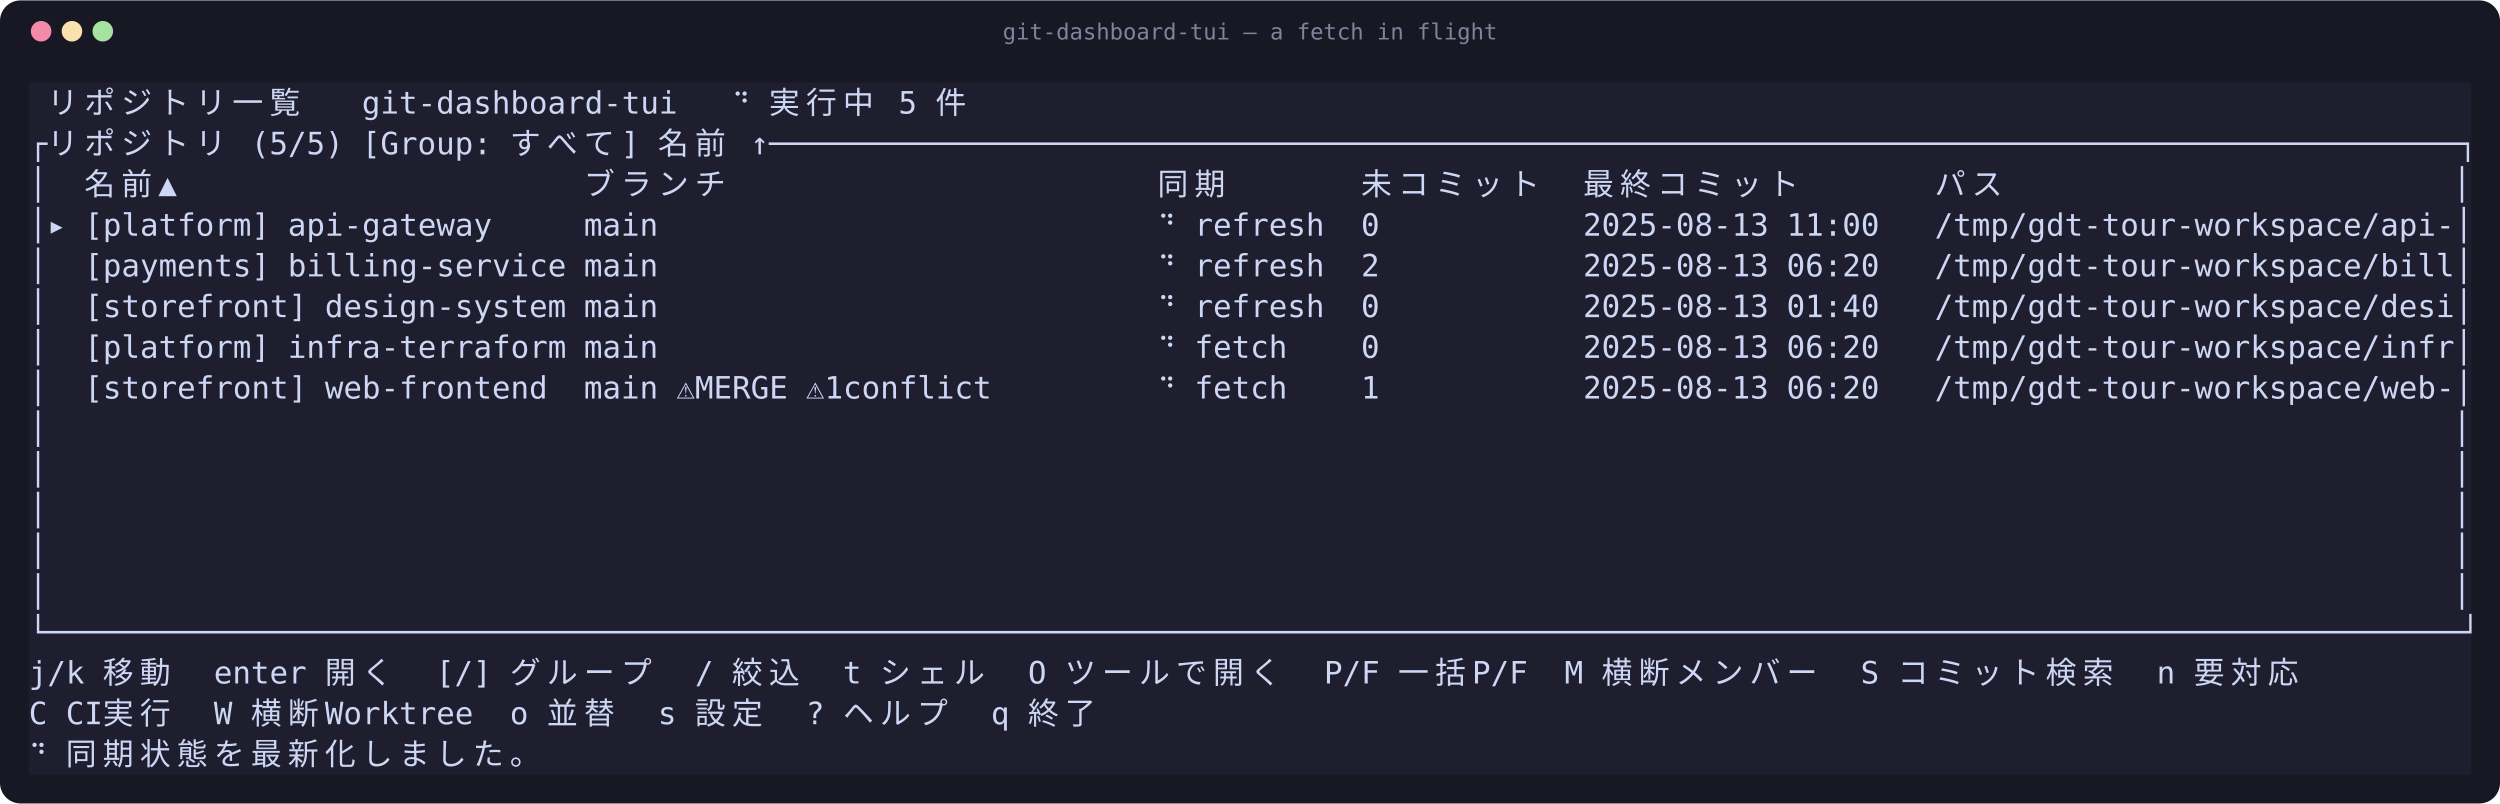
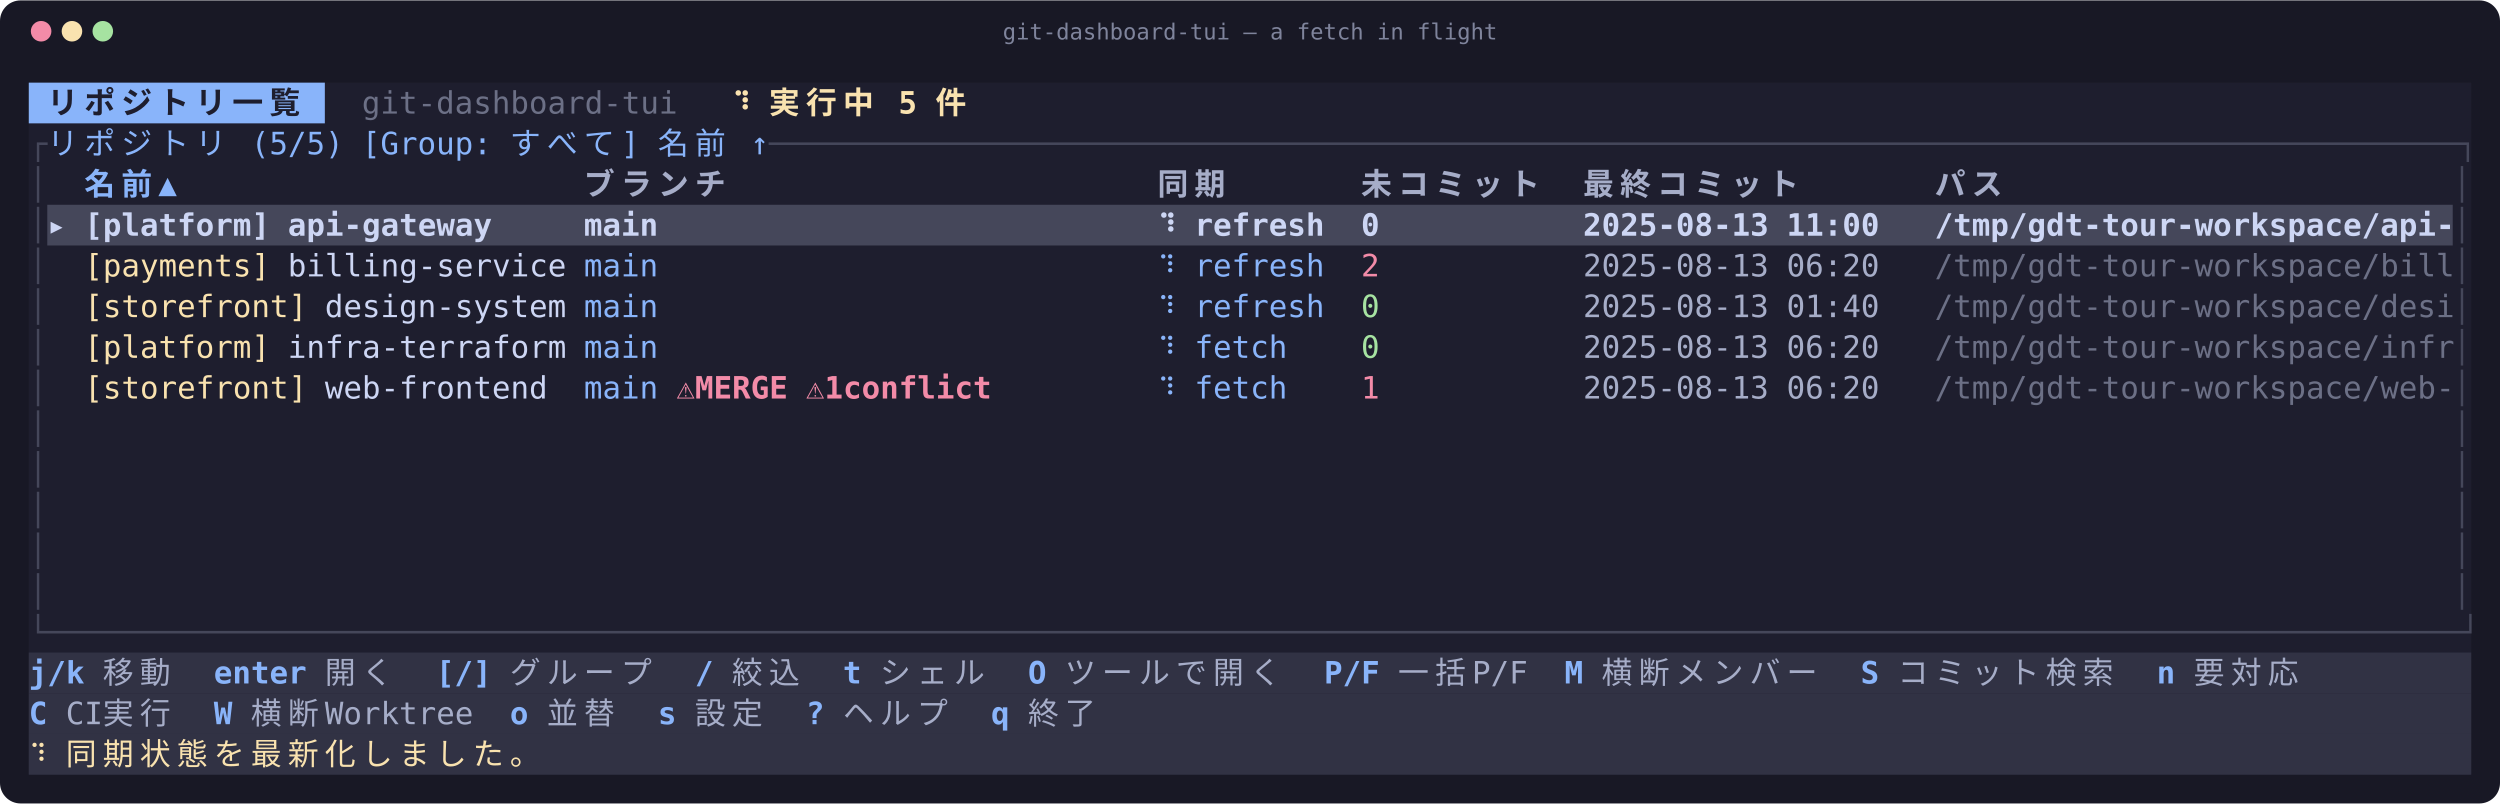
<svg xmlns="http://www.w3.org/2000/svg" width="1216" height="391" viewBox="0 0 1216.00 390.60" font-family="ui-monospace,SFMono-Regular,Menlo,Consolas,'DejaVu Sans Mono','Noto Sans Mono CJK JP','Hiragino Kaku Gothic ProN','Yu Gothic',monospace" font-size="15.0">
  <rect width="1216.00" height="390.60" rx="10" fill="#181825" />
  <circle cx="20.0" cy="15.0" r="5" fill="#f38ba8" />
  <circle cx="35.0" cy="15.0" r="5" fill="#f9e2af" />
  <circle cx="50.0" cy="15.0" r="5" fill="#a6e3a1" />
  <text x="608.0" y="19.0" fill="#7f849c" font-size="10.8" text-anchor="middle">git-dashboard-tui — a fetch in flight</text>
  <rect x="14.00" y="40.00" width="1188.00" height="336.60" fill="#1e1e2e" />
-   <text x="23.00" y="55.05" fill="#cdd6f4" textLength="18.00" lengthAdjust="spacingAndGlyphs">リ</text>
-   <text x="41.00" y="55.05" fill="#cdd6f4" textLength="18.00" lengthAdjust="spacingAndGlyphs">ポ</text>
-   <text x="59.00" y="55.05" fill="#cdd6f4" textLength="18.00" lengthAdjust="spacingAndGlyphs">ジ</text>
-   <text x="77.00" y="55.05" fill="#cdd6f4" textLength="18.00" lengthAdjust="spacingAndGlyphs">ト</text>
-   <text x="95.00" y="55.05" fill="#cdd6f4" textLength="18.00" lengthAdjust="spacingAndGlyphs">リ</text>
-   <text x="113.00" y="55.05" fill="#cdd6f4" textLength="18.00" lengthAdjust="spacingAndGlyphs">一</text>
-   <text x="131.00" y="55.05" fill="#cdd6f4" textLength="18.00" lengthAdjust="spacingAndGlyphs">覧</text>
-   <text x="176.00" y="55.05" fill="#cdd6f4" textLength="153.00" lengthAdjust="spacingAndGlyphs" xml:space="preserve">git-dashboard-tui</text>
-   <text x="356.00" y="55.05" fill="#cdd6f4" textLength="9.00" lengthAdjust="spacingAndGlyphs" xml:space="preserve">⠙</text>
-   <text x="374.00" y="55.05" fill="#cdd6f4" textLength="18.00" lengthAdjust="spacingAndGlyphs">実</text>
-   <text x="392.00" y="55.05" fill="#cdd6f4" textLength="18.00" lengthAdjust="spacingAndGlyphs">行</text>
-   <text x="410.00" y="55.05" fill="#cdd6f4" textLength="18.00" lengthAdjust="spacingAndGlyphs">中</text>
-   <text x="437.00" y="55.05" fill="#cdd6f4" textLength="9.00" lengthAdjust="spacingAndGlyphs" xml:space="preserve">5</text>
-   <text x="455.00" y="55.05" fill="#cdd6f4" textLength="18.00" lengthAdjust="spacingAndGlyphs">件</text>
-   <text x="14.00" y="74.85" fill="#cdd6f4" textLength="9.00" lengthAdjust="spacingAndGlyphs">┌</text>
-   <text x="23.00" y="74.85" fill="#cdd6f4" textLength="18.00" lengthAdjust="spacingAndGlyphs">リ</text>
-   <text x="41.00" y="74.85" fill="#cdd6f4" textLength="18.00" lengthAdjust="spacingAndGlyphs">ポ</text>
-   <text x="59.00" y="74.85" fill="#cdd6f4" textLength="18.00" lengthAdjust="spacingAndGlyphs">ジ</text>
-   <text x="77.00" y="74.85" fill="#cdd6f4" textLength="18.00" lengthAdjust="spacingAndGlyphs">ト</text>
-   <text x="95.00" y="74.85" fill="#cdd6f4" textLength="18.00" lengthAdjust="spacingAndGlyphs">リ</text>
-   <text x="122.00" y="74.85" fill="#cdd6f4" textLength="45.00" lengthAdjust="spacingAndGlyphs" xml:space="preserve">(5/5)</text>
-   <text x="176.00" y="74.85" fill="#cdd6f4" textLength="63.00" lengthAdjust="spacingAndGlyphs" xml:space="preserve">[Group:</text>
-   <text x="248.00" y="74.85" fill="#cdd6f4" textLength="18.00" lengthAdjust="spacingAndGlyphs">す</text>
-   <text x="266.00" y="74.85" fill="#cdd6f4" textLength="18.00" lengthAdjust="spacingAndGlyphs">べ</text>
-   <text x="284.00" y="74.85" fill="#cdd6f4" textLength="18.00" lengthAdjust="spacingAndGlyphs">て</text>
-   <text x="302.00" y="74.85" fill="#cdd6f4" textLength="9.00" lengthAdjust="spacingAndGlyphs" xml:space="preserve">]</text>
-   <text x="320.00" y="74.85" fill="#cdd6f4" textLength="18.00" lengthAdjust="spacingAndGlyphs">名</text>
-   <text x="338.00" y="74.85" fill="#cdd6f4" textLength="18.00" lengthAdjust="spacingAndGlyphs">前</text>
-   <text x="365.00" y="74.85" fill="#cdd6f4" textLength="837.00" lengthAdjust="spacingAndGlyphs" xml:space="preserve">↑───────────────────────────────────────────────────────────────────────────────────────────┐</text>
-   <text x="14.00" y="94.65" fill="#cdd6f4" textLength="9.00" lengthAdjust="spacingAndGlyphs" xml:space="preserve">│</text>
-   <text x="41.00" y="94.65" fill="#cdd6f4" textLength="18.00" lengthAdjust="spacingAndGlyphs">名</text>
-   <text x="59.00" y="94.65" fill="#cdd6f4" textLength="18.00" lengthAdjust="spacingAndGlyphs">前</text>
-   <text x="77.00" y="94.65" fill="#cdd6f4" textLength="9.00" lengthAdjust="spacingAndGlyphs" xml:space="preserve">▲</text>
-   <text x="284.00" y="94.65" fill="#cdd6f4" textLength="18.00" lengthAdjust="spacingAndGlyphs">ブ</text>
-   <text x="302.00" y="94.65" fill="#cdd6f4" textLength="18.00" lengthAdjust="spacingAndGlyphs">ラ</text>
-   <text x="320.00" y="94.65" fill="#cdd6f4" textLength="18.00" lengthAdjust="spacingAndGlyphs">ン</text>
-   <text x="338.00" y="94.65" fill="#cdd6f4" textLength="18.00" lengthAdjust="spacingAndGlyphs">チ</text>
-   <text x="563.00" y="94.65" fill="#cdd6f4" textLength="18.00" lengthAdjust="spacingAndGlyphs">同</text>
-   <text x="581.00" y="94.65" fill="#cdd6f4" textLength="18.00" lengthAdjust="spacingAndGlyphs">期</text>
-   <text x="662.00" y="94.65" fill="#cdd6f4" textLength="18.00" lengthAdjust="spacingAndGlyphs">未</text>
-   <text x="680.00" y="94.65" fill="#cdd6f4" textLength="18.00" lengthAdjust="spacingAndGlyphs">コ</text>
-   <text x="698.00" y="94.65" fill="#cdd6f4" textLength="18.00" lengthAdjust="spacingAndGlyphs">ミ</text>
-   <text x="716.00" y="94.65" fill="#cdd6f4" textLength="18.00" lengthAdjust="spacingAndGlyphs">ッ</text>
-   <text x="734.00" y="94.65" fill="#cdd6f4" textLength="18.00" lengthAdjust="spacingAndGlyphs">ト</text>
-   <text x="770.00" y="94.65" fill="#cdd6f4" textLength="18.00" lengthAdjust="spacingAndGlyphs">最</text>
-   <text x="788.00" y="94.65" fill="#cdd6f4" textLength="18.00" lengthAdjust="spacingAndGlyphs">終</text>
-   <text x="806.00" y="94.65" fill="#cdd6f4" textLength="18.00" lengthAdjust="spacingAndGlyphs">コ</text>
-   <text x="824.00" y="94.65" fill="#cdd6f4" textLength="18.00" lengthAdjust="spacingAndGlyphs">ミ</text>
-   <text x="842.00" y="94.65" fill="#cdd6f4" textLength="18.00" lengthAdjust="spacingAndGlyphs">ッ</text>
-   <text x="860.00" y="94.65" fill="#cdd6f4" textLength="18.00" lengthAdjust="spacingAndGlyphs">ト</text>
-   <text x="941.00" y="94.65" fill="#cdd6f4" textLength="18.00" lengthAdjust="spacingAndGlyphs">パ</text>
-   <text x="959.00" y="94.65" fill="#cdd6f4" textLength="18.00" lengthAdjust="spacingAndGlyphs">ス</text>
-   <text x="1193.00" y="94.65" fill="#cdd6f4" textLength="9.00" lengthAdjust="spacingAndGlyphs" xml:space="preserve">│</text>
-   <text x="14.00" y="114.45" fill="#cdd6f4" textLength="18.00" lengthAdjust="spacingAndGlyphs" xml:space="preserve">│▸</text>
-   <text x="41.00" y="114.45" fill="#cdd6f4" textLength="90.00" lengthAdjust="spacingAndGlyphs" xml:space="preserve">[platform]</text>
-   <text x="140.00" y="114.45" fill="#cdd6f4" textLength="99.00" lengthAdjust="spacingAndGlyphs" xml:space="preserve">api-gateway</text>
-   <text x="284.00" y="114.45" fill="#cdd6f4" textLength="36.00" lengthAdjust="spacingAndGlyphs" xml:space="preserve">main</text>
-   <text x="563.00" y="114.45" fill="#cdd6f4" textLength="9.00" lengthAdjust="spacingAndGlyphs" xml:space="preserve">⠙</text>
-   <text x="581.00" y="114.45" fill="#cdd6f4" textLength="63.00" lengthAdjust="spacingAndGlyphs" xml:space="preserve">refresh</text>
-   <text x="662.00" y="114.45" fill="#cdd6f4" textLength="9.00" lengthAdjust="spacingAndGlyphs" xml:space="preserve">0</text>
-   <text x="770.00" y="114.45" fill="#cdd6f4" textLength="90.00" lengthAdjust="spacingAndGlyphs" xml:space="preserve">2025-08-13</text>
-   <text x="869.00" y="114.45" fill="#cdd6f4" textLength="45.00" lengthAdjust="spacingAndGlyphs" xml:space="preserve">11:00</text>
-   <text x="941.00" y="114.45" fill="#cdd6f4" textLength="261.00" lengthAdjust="spacingAndGlyphs" xml:space="preserve">/tmp/gdt-tour-workspace/api-│</text>
-   <text x="14.00" y="134.25" fill="#cdd6f4" textLength="9.00" lengthAdjust="spacingAndGlyphs" xml:space="preserve">│</text>
-   <text x="41.00" y="134.25" fill="#cdd6f4" textLength="90.00" lengthAdjust="spacingAndGlyphs" xml:space="preserve">[payments]</text>
+   <rect x="14.00" y="40.00" width="144.00" height="19.80" fill="#89b4fa" />
+   <text x="23.00" y="55.05" fill="#1e1e2e" font-weight="bold" textLength="18.00" lengthAdjust="spacingAndGlyphs">リ</text>
+   <text x="41.00" y="55.05" fill="#1e1e2e" font-weight="bold" textLength="18.00" lengthAdjust="spacingAndGlyphs">ポ</text>
+   <text x="59.00" y="55.05" fill="#1e1e2e" font-weight="bold" textLength="18.00" lengthAdjust="spacingAndGlyphs">ジ</text>
+   <text x="77.00" y="55.05" fill="#1e1e2e" font-weight="bold" textLength="18.00" lengthAdjust="spacingAndGlyphs">ト</text>
+   <text x="95.00" y="55.05" fill="#1e1e2e" font-weight="bold" textLength="18.00" lengthAdjust="spacingAndGlyphs">リ</text>
+   <text x="113.00" y="55.05" fill="#1e1e2e" font-weight="bold" textLength="18.00" lengthAdjust="spacingAndGlyphs">一</text>
+   <text x="131.00" y="55.05" fill="#1e1e2e" font-weight="bold" textLength="18.00" lengthAdjust="spacingAndGlyphs">覧</text>
+   <text x="176.00" y="55.05" fill="#6c7086" textLength="153.00" lengthAdjust="spacingAndGlyphs" xml:space="preserve">git-dashboard-tui</text>
+   <text x="356.00" y="55.05" fill="#f9e2af" font-weight="bold" textLength="9.00" lengthAdjust="spacingAndGlyphs" xml:space="preserve">⠹</text>
+   <text x="374.00" y="55.05" fill="#f9e2af" font-weight="bold" textLength="18.00" lengthAdjust="spacingAndGlyphs">実</text>
+   <text x="392.00" y="55.05" fill="#f9e2af" font-weight="bold" textLength="18.00" lengthAdjust="spacingAndGlyphs">行</text>
+   <text x="410.00" y="55.05" fill="#f9e2af" font-weight="bold" textLength="18.00" lengthAdjust="spacingAndGlyphs">中</text>
+   <text x="437.00" y="55.05" fill="#f9e2af" font-weight="bold" textLength="9.00" lengthAdjust="spacingAndGlyphs" xml:space="preserve">5</text>
+   <text x="455.00" y="55.05" fill="#f9e2af" font-weight="bold" textLength="18.00" lengthAdjust="spacingAndGlyphs">件</text>
+   <text x="14.00" y="74.85" fill="#45475a" textLength="9.00" lengthAdjust="spacingAndGlyphs" xml:space="preserve">┌</text>
+   <text x="23.00" y="74.85" fill="#89b4fa" textLength="18.00" lengthAdjust="spacingAndGlyphs">リ</text>
+   <text x="41.00" y="74.85" fill="#89b4fa" textLength="18.00" lengthAdjust="spacingAndGlyphs">ポ</text>
+   <text x="59.00" y="74.85" fill="#89b4fa" textLength="18.00" lengthAdjust="spacingAndGlyphs">ジ</text>
+   <text x="77.00" y="74.85" fill="#89b4fa" textLength="18.00" lengthAdjust="spacingAndGlyphs">ト</text>
+   <text x="95.00" y="74.85" fill="#89b4fa" textLength="18.00" lengthAdjust="spacingAndGlyphs">リ</text>
+   <text x="122.00" y="74.85" fill="#89b4fa" textLength="45.00" lengthAdjust="spacingAndGlyphs" xml:space="preserve">(5/5)</text>
+   <text x="176.00" y="74.85" fill="#89b4fa" textLength="63.00" lengthAdjust="spacingAndGlyphs" xml:space="preserve">[Group:</text>
+   <text x="248.00" y="74.85" fill="#89b4fa" textLength="18.00" lengthAdjust="spacingAndGlyphs">す</text>
+   <text x="266.00" y="74.85" fill="#89b4fa" textLength="18.00" lengthAdjust="spacingAndGlyphs">べ</text>
+   <text x="284.00" y="74.85" fill="#89b4fa" textLength="18.00" lengthAdjust="spacingAndGlyphs">て</text>
+   <text x="302.00" y="74.85" fill="#89b4fa" textLength="9.00" lengthAdjust="spacingAndGlyphs" xml:space="preserve">]</text>
+   <text x="320.00" y="74.85" fill="#89b4fa" textLength="18.00" lengthAdjust="spacingAndGlyphs">名</text>
+   <text x="338.00" y="74.85" fill="#89b4fa" textLength="18.00" lengthAdjust="spacingAndGlyphs">前</text>
+   <text x="365.00" y="74.85" fill="#89b4fa" textLength="9.00" lengthAdjust="spacingAndGlyphs" xml:space="preserve">↑</text>
+   <text x="374.00" y="74.85" fill="#45475a" textLength="828.00" lengthAdjust="spacingAndGlyphs" xml:space="preserve">───────────────────────────────────────────────────────────────────────────────────────────┐</text>
+   <text x="14.00" y="94.65" fill="#45475a" textLength="9.00" lengthAdjust="spacingAndGlyphs" xml:space="preserve">│</text>
+   <text x="41.00" y="94.65" fill="#89b4fa" font-weight="bold" textLength="18.00" lengthAdjust="spacingAndGlyphs">名</text>
+   <text x="59.00" y="94.65" fill="#89b4fa" font-weight="bold" textLength="18.00" lengthAdjust="spacingAndGlyphs">前</text>
+   <text x="77.00" y="94.65" fill="#89b4fa" font-weight="bold" textLength="9.00" lengthAdjust="spacingAndGlyphs" xml:space="preserve">▲</text>
+   <text x="284.00" y="94.65" fill="#a6adc8" font-weight="bold" textLength="18.00" lengthAdjust="spacingAndGlyphs">ブ</text>
+   <text x="302.00" y="94.65" fill="#a6adc8" font-weight="bold" textLength="18.00" lengthAdjust="spacingAndGlyphs">ラ</text>
+   <text x="320.00" y="94.65" fill="#a6adc8" font-weight="bold" textLength="18.00" lengthAdjust="spacingAndGlyphs">ン</text>
+   <text x="338.00" y="94.65" fill="#a6adc8" font-weight="bold" textLength="18.00" lengthAdjust="spacingAndGlyphs">チ</text>
+   <text x="563.00" y="94.65" fill="#a6adc8" font-weight="bold" textLength="18.00" lengthAdjust="spacingAndGlyphs">同</text>
+   <text x="581.00" y="94.65" fill="#a6adc8" font-weight="bold" textLength="18.00" lengthAdjust="spacingAndGlyphs">期</text>
+   <text x="662.00" y="94.65" fill="#a6adc8" font-weight="bold" textLength="18.00" lengthAdjust="spacingAndGlyphs">未</text>
+   <text x="680.00" y="94.65" fill="#a6adc8" font-weight="bold" textLength="18.00" lengthAdjust="spacingAndGlyphs">コ</text>
+   <text x="698.00" y="94.65" fill="#a6adc8" font-weight="bold" textLength="18.00" lengthAdjust="spacingAndGlyphs">ミ</text>
+   <text x="716.00" y="94.65" fill="#a6adc8" font-weight="bold" textLength="18.00" lengthAdjust="spacingAndGlyphs">ッ</text>
+   <text x="734.00" y="94.65" fill="#a6adc8" font-weight="bold" textLength="18.00" lengthAdjust="spacingAndGlyphs">ト</text>
+   <text x="770.00" y="94.65" fill="#a6adc8" font-weight="bold" textLength="18.00" lengthAdjust="spacingAndGlyphs">最</text>
+   <text x="788.00" y="94.65" fill="#a6adc8" font-weight="bold" textLength="18.00" lengthAdjust="spacingAndGlyphs">終</text>
+   <text x="806.00" y="94.65" fill="#a6adc8" font-weight="bold" textLength="18.00" lengthAdjust="spacingAndGlyphs">コ</text>
+   <text x="824.00" y="94.65" fill="#a6adc8" font-weight="bold" textLength="18.00" lengthAdjust="spacingAndGlyphs">ミ</text>
+   <text x="842.00" y="94.65" fill="#a6adc8" font-weight="bold" textLength="18.00" lengthAdjust="spacingAndGlyphs">ッ</text>
+   <text x="860.00" y="94.65" fill="#a6adc8" font-weight="bold" textLength="18.00" lengthAdjust="spacingAndGlyphs">ト</text>
+   <text x="941.00" y="94.65" fill="#a6adc8" font-weight="bold" textLength="18.00" lengthAdjust="spacingAndGlyphs">パ</text>
+   <text x="959.00" y="94.65" fill="#a6adc8" font-weight="bold" textLength="18.00" lengthAdjust="spacingAndGlyphs">ス</text>
+   <text x="1193.00" y="94.65" fill="#45475a" textLength="9.00" lengthAdjust="spacingAndGlyphs" xml:space="preserve">│</text>
+   <rect x="23.00" y="99.40" width="1170.00" height="19.80" fill="#45475a" />
+   <text x="14.00" y="114.45" fill="#45475a" textLength="9.00" lengthAdjust="spacingAndGlyphs" xml:space="preserve">│</text>
+   <text x="23.00" y="114.45" fill="#cdd6f4" font-weight="bold" textLength="9.00" lengthAdjust="spacingAndGlyphs" xml:space="preserve">▸</text>
+   <text x="41.00" y="114.45" fill="#cdd6f4" font-weight="bold" textLength="90.00" lengthAdjust="spacingAndGlyphs" xml:space="preserve">[platform]</text>
+   <text x="140.00" y="114.45" fill="#cdd6f4" font-weight="bold" textLength="99.00" lengthAdjust="spacingAndGlyphs" xml:space="preserve">api-gateway</text>
+   <text x="284.00" y="114.45" fill="#cdd6f4" font-weight="bold" textLength="36.00" lengthAdjust="spacingAndGlyphs" xml:space="preserve">main</text>
+   <text x="563.00" y="114.45" fill="#cdd6f4" font-weight="bold" textLength="9.00" lengthAdjust="spacingAndGlyphs" xml:space="preserve">⠹</text>
+   <text x="581.00" y="114.45" fill="#cdd6f4" font-weight="bold" textLength="63.00" lengthAdjust="spacingAndGlyphs" xml:space="preserve">refresh</text>
+   <text x="662.00" y="114.45" fill="#cdd6f4" font-weight="bold" textLength="9.00" lengthAdjust="spacingAndGlyphs" xml:space="preserve">0</text>
+   <text x="770.00" y="114.45" fill="#cdd6f4" font-weight="bold" textLength="90.00" lengthAdjust="spacingAndGlyphs" xml:space="preserve">2025-08-13</text>
+   <text x="869.00" y="114.45" fill="#cdd6f4" font-weight="bold" textLength="45.00" lengthAdjust="spacingAndGlyphs" xml:space="preserve">11:00</text>
+   <text x="941.00" y="114.45" fill="#cdd6f4" font-weight="bold" textLength="252.00" lengthAdjust="spacingAndGlyphs" xml:space="preserve">/tmp/gdt-tour-workspace/api-</text>
+   <text x="1193.00" y="114.45" fill="#45475a" textLength="9.00" lengthAdjust="spacingAndGlyphs" xml:space="preserve">│</text>
+   <text x="14.00" y="134.25" fill="#45475a" textLength="9.00" lengthAdjust="spacingAndGlyphs" xml:space="preserve">│</text>
+   <text x="41.00" y="134.25" fill="#f9e2af" textLength="90.00" lengthAdjust="spacingAndGlyphs" xml:space="preserve">[payments]</text>
  <text x="140.00" y="134.25" fill="#cdd6f4" textLength="135.00" lengthAdjust="spacingAndGlyphs" xml:space="preserve">billing-service</text>
-   <text x="284.00" y="134.25" fill="#cdd6f4" textLength="36.00" lengthAdjust="spacingAndGlyphs" xml:space="preserve">main</text>
-   <text x="563.00" y="134.25" fill="#cdd6f4" textLength="9.00" lengthAdjust="spacingAndGlyphs" xml:space="preserve">⠙</text>
-   <text x="581.00" y="134.25" fill="#cdd6f4" textLength="63.00" lengthAdjust="spacingAndGlyphs" xml:space="preserve">refresh</text>
-   <text x="662.00" y="134.25" fill="#cdd6f4" textLength="9.00" lengthAdjust="spacingAndGlyphs" xml:space="preserve">2</text>
-   <text x="770.00" y="134.25" fill="#cdd6f4" textLength="90.00" lengthAdjust="spacingAndGlyphs" xml:space="preserve">2025-08-13</text>
-   <text x="869.00" y="134.25" fill="#cdd6f4" textLength="45.00" lengthAdjust="spacingAndGlyphs" xml:space="preserve">06:20</text>
-   <text x="941.00" y="134.25" fill="#cdd6f4" textLength="261.00" lengthAdjust="spacingAndGlyphs" xml:space="preserve">/tmp/gdt-tour-workspace/bill│</text>
-   <text x="14.00" y="154.05" fill="#cdd6f4" textLength="9.00" lengthAdjust="spacingAndGlyphs" xml:space="preserve">│</text>
-   <text x="41.00" y="154.05" fill="#cdd6f4" textLength="108.00" lengthAdjust="spacingAndGlyphs" xml:space="preserve">[storefront]</text>
+   <text x="284.00" y="134.25" fill="#89b4fa" textLength="36.00" lengthAdjust="spacingAndGlyphs" xml:space="preserve">main</text>
+   <text x="563.00" y="134.25" fill="#89b4fa" textLength="9.00" lengthAdjust="spacingAndGlyphs" xml:space="preserve">⠹</text>
+   <text x="581.00" y="134.25" fill="#89b4fa" textLength="63.00" lengthAdjust="spacingAndGlyphs" xml:space="preserve">refresh</text>
+   <text x="662.00" y="134.25" fill="#f38ba8" textLength="9.00" lengthAdjust="spacingAndGlyphs" xml:space="preserve">2</text>
+   <text x="770.00" y="134.25" fill="#a6adc8" textLength="90.00" lengthAdjust="spacingAndGlyphs" xml:space="preserve">2025-08-13</text>
+   <text x="869.00" y="134.25" fill="#a6adc8" textLength="45.00" lengthAdjust="spacingAndGlyphs" xml:space="preserve">06:20</text>
+   <text x="941.00" y="134.25" fill="#6c7086" textLength="252.00" lengthAdjust="spacingAndGlyphs" xml:space="preserve">/tmp/gdt-tour-workspace/bill</text>
+   <text x="1193.00" y="134.25" fill="#45475a" textLength="9.00" lengthAdjust="spacingAndGlyphs" xml:space="preserve">│</text>
+   <text x="14.00" y="154.05" fill="#45475a" textLength="9.00" lengthAdjust="spacingAndGlyphs" xml:space="preserve">│</text>
+   <text x="41.00" y="154.05" fill="#f9e2af" textLength="108.00" lengthAdjust="spacingAndGlyphs" xml:space="preserve">[storefront]</text>
  <text x="158.00" y="154.05" fill="#cdd6f4" textLength="117.00" lengthAdjust="spacingAndGlyphs" xml:space="preserve">design-system</text>
-   <text x="284.00" y="154.05" fill="#cdd6f4" textLength="36.00" lengthAdjust="spacingAndGlyphs" xml:space="preserve">main</text>
-   <text x="563.00" y="154.05" fill="#cdd6f4" textLength="9.00" lengthAdjust="spacingAndGlyphs" xml:space="preserve">⠙</text>
-   <text x="581.00" y="154.05" fill="#cdd6f4" textLength="63.00" lengthAdjust="spacingAndGlyphs" xml:space="preserve">refresh</text>
-   <text x="662.00" y="154.05" fill="#cdd6f4" textLength="9.00" lengthAdjust="spacingAndGlyphs" xml:space="preserve">0</text>
-   <text x="770.00" y="154.05" fill="#cdd6f4" textLength="90.00" lengthAdjust="spacingAndGlyphs" xml:space="preserve">2025-08-13</text>
-   <text x="869.00" y="154.05" fill="#cdd6f4" textLength="45.00" lengthAdjust="spacingAndGlyphs" xml:space="preserve">01:40</text>
-   <text x="941.00" y="154.05" fill="#cdd6f4" textLength="261.00" lengthAdjust="spacingAndGlyphs" xml:space="preserve">/tmp/gdt-tour-workspace/desi│</text>
-   <text x="14.00" y="173.85" fill="#cdd6f4" textLength="9.00" lengthAdjust="spacingAndGlyphs" xml:space="preserve">│</text>
-   <text x="41.00" y="173.85" fill="#cdd6f4" textLength="90.00" lengthAdjust="spacingAndGlyphs" xml:space="preserve">[platform]</text>
+   <text x="284.00" y="154.05" fill="#89b4fa" textLength="36.00" lengthAdjust="spacingAndGlyphs" xml:space="preserve">main</text>
+   <text x="563.00" y="154.05" fill="#89b4fa" textLength="9.00" lengthAdjust="spacingAndGlyphs" xml:space="preserve">⠹</text>
+   <text x="581.00" y="154.05" fill="#89b4fa" textLength="63.00" lengthAdjust="spacingAndGlyphs" xml:space="preserve">refresh</text>
+   <text x="662.00" y="154.05" fill="#a6e3a1" textLength="9.00" lengthAdjust="spacingAndGlyphs" xml:space="preserve">0</text>
+   <text x="770.00" y="154.05" fill="#a6adc8" textLength="90.00" lengthAdjust="spacingAndGlyphs" xml:space="preserve">2025-08-13</text>
+   <text x="869.00" y="154.05" fill="#a6adc8" textLength="45.00" lengthAdjust="spacingAndGlyphs" xml:space="preserve">01:40</text>
+   <text x="941.00" y="154.05" fill="#6c7086" textLength="252.00" lengthAdjust="spacingAndGlyphs" xml:space="preserve">/tmp/gdt-tour-workspace/desi</text>
+   <text x="1193.00" y="154.05" fill="#45475a" textLength="9.00" lengthAdjust="spacingAndGlyphs" xml:space="preserve">│</text>
+   <text x="14.00" y="173.85" fill="#45475a" textLength="9.00" lengthAdjust="spacingAndGlyphs" xml:space="preserve">│</text>
+   <text x="41.00" y="173.85" fill="#f9e2af" textLength="90.00" lengthAdjust="spacingAndGlyphs" xml:space="preserve">[platform]</text>
  <text x="140.00" y="173.85" fill="#cdd6f4" textLength="135.00" lengthAdjust="spacingAndGlyphs" xml:space="preserve">infra-terraform</text>
-   <text x="284.00" y="173.85" fill="#cdd6f4" textLength="36.00" lengthAdjust="spacingAndGlyphs" xml:space="preserve">main</text>
-   <text x="563.00" y="173.85" fill="#cdd6f4" textLength="9.00" lengthAdjust="spacingAndGlyphs" xml:space="preserve">⠙</text>
-   <text x="581.00" y="173.85" fill="#cdd6f4" textLength="45.00" lengthAdjust="spacingAndGlyphs" xml:space="preserve">fetch</text>
-   <text x="662.00" y="173.85" fill="#cdd6f4" textLength="9.00" lengthAdjust="spacingAndGlyphs" xml:space="preserve">0</text>
-   <text x="770.00" y="173.85" fill="#cdd6f4" textLength="90.00" lengthAdjust="spacingAndGlyphs" xml:space="preserve">2025-08-13</text>
-   <text x="869.00" y="173.85" fill="#cdd6f4" textLength="45.00" lengthAdjust="spacingAndGlyphs" xml:space="preserve">06:20</text>
-   <text x="941.00" y="173.85" fill="#cdd6f4" textLength="261.00" lengthAdjust="spacingAndGlyphs" xml:space="preserve">/tmp/gdt-tour-workspace/infr│</text>
-   <text x="14.00" y="193.65" fill="#cdd6f4" textLength="9.00" lengthAdjust="spacingAndGlyphs" xml:space="preserve">│</text>
-   <text x="41.00" y="193.65" fill="#cdd6f4" textLength="108.00" lengthAdjust="spacingAndGlyphs" xml:space="preserve">[storefront]</text>
+   <text x="284.00" y="173.85" fill="#89b4fa" textLength="36.00" lengthAdjust="spacingAndGlyphs" xml:space="preserve">main</text>
+   <text x="563.00" y="173.85" fill="#89b4fa" textLength="9.00" lengthAdjust="spacingAndGlyphs" xml:space="preserve">⠹</text>
+   <text x="581.00" y="173.85" fill="#89b4fa" textLength="45.00" lengthAdjust="spacingAndGlyphs" xml:space="preserve">fetch</text>
+   <text x="662.00" y="173.85" fill="#a6e3a1" textLength="9.00" lengthAdjust="spacingAndGlyphs" xml:space="preserve">0</text>
+   <text x="770.00" y="173.85" fill="#a6adc8" textLength="90.00" lengthAdjust="spacingAndGlyphs" xml:space="preserve">2025-08-13</text>
+   <text x="869.00" y="173.85" fill="#a6adc8" textLength="45.00" lengthAdjust="spacingAndGlyphs" xml:space="preserve">06:20</text>
+   <text x="941.00" y="173.85" fill="#6c7086" textLength="252.00" lengthAdjust="spacingAndGlyphs" xml:space="preserve">/tmp/gdt-tour-workspace/infr</text>
+   <text x="1193.00" y="173.85" fill="#45475a" textLength="9.00" lengthAdjust="spacingAndGlyphs" xml:space="preserve">│</text>
+   <text x="14.00" y="193.65" fill="#45475a" textLength="9.00" lengthAdjust="spacingAndGlyphs" xml:space="preserve">│</text>
+   <text x="41.00" y="193.65" fill="#f9e2af" textLength="108.00" lengthAdjust="spacingAndGlyphs" xml:space="preserve">[storefront]</text>
  <text x="158.00" y="193.65" fill="#cdd6f4" textLength="108.00" lengthAdjust="spacingAndGlyphs" xml:space="preserve">web-frontend</text>
-   <text x="284.00" y="193.65" fill="#cdd6f4" textLength="36.00" lengthAdjust="spacingAndGlyphs" xml:space="preserve">main</text>
-   <text x="329.00" y="193.65" fill="#cdd6f4" textLength="54.00" lengthAdjust="spacingAndGlyphs" xml:space="preserve">⚠MERGE</text>
-   <text x="392.00" y="193.65" fill="#cdd6f4" textLength="90.00" lengthAdjust="spacingAndGlyphs" xml:space="preserve">⚠1conflict</text>
-   <text x="563.00" y="193.65" fill="#cdd6f4" textLength="9.00" lengthAdjust="spacingAndGlyphs" xml:space="preserve">⠙</text>
-   <text x="581.00" y="193.65" fill="#cdd6f4" textLength="45.00" lengthAdjust="spacingAndGlyphs" xml:space="preserve">fetch</text>
-   <text x="662.00" y="193.65" fill="#cdd6f4" textLength="9.00" lengthAdjust="spacingAndGlyphs" xml:space="preserve">1</text>
-   <text x="770.00" y="193.65" fill="#cdd6f4" textLength="90.00" lengthAdjust="spacingAndGlyphs" xml:space="preserve">2025-08-13</text>
-   <text x="869.00" y="193.65" fill="#cdd6f4" textLength="45.00" lengthAdjust="spacingAndGlyphs" xml:space="preserve">06:20</text>
-   <text x="941.00" y="193.65" fill="#cdd6f4" textLength="261.00" lengthAdjust="spacingAndGlyphs" xml:space="preserve">/tmp/gdt-tour-workspace/web-│</text>
-   <text x="14.00" y="213.45" fill="#cdd6f4" textLength="9.00" lengthAdjust="spacingAndGlyphs" xml:space="preserve">│</text>
-   <text x="1193.00" y="213.45" fill="#cdd6f4" textLength="9.00" lengthAdjust="spacingAndGlyphs" xml:space="preserve">│</text>
-   <text x="14.00" y="233.25" fill="#cdd6f4" textLength="9.00" lengthAdjust="spacingAndGlyphs" xml:space="preserve">│</text>
-   <text x="1193.00" y="233.25" fill="#cdd6f4" textLength="9.00" lengthAdjust="spacingAndGlyphs" xml:space="preserve">│</text>
-   <text x="14.00" y="253.05" fill="#cdd6f4" textLength="9.00" lengthAdjust="spacingAndGlyphs" xml:space="preserve">│</text>
-   <text x="1193.00" y="253.05" fill="#cdd6f4" textLength="9.00" lengthAdjust="spacingAndGlyphs" xml:space="preserve">│</text>
-   <text x="14.00" y="272.85" fill="#cdd6f4" textLength="9.00" lengthAdjust="spacingAndGlyphs" xml:space="preserve">│</text>
-   <text x="1193.00" y="272.85" fill="#cdd6f4" textLength="9.00" lengthAdjust="spacingAndGlyphs" xml:space="preserve">│</text>
-   <text x="14.00" y="292.65" fill="#cdd6f4" textLength="9.00" lengthAdjust="spacingAndGlyphs" xml:space="preserve">│</text>
-   <text x="1193.00" y="292.65" fill="#cdd6f4" textLength="9.00" lengthAdjust="spacingAndGlyphs" xml:space="preserve">│</text>
-   <text x="14.00" y="312.45" fill="#cdd6f4" textLength="1188.00" lengthAdjust="spacingAndGlyphs" xml:space="preserve">└──────────────────────────────────────────────────────────────────────────────────────────────────────────────────────────────────┘</text>
-   <text x="14.00" y="332.25" fill="#cdd6f4" textLength="27.00" lengthAdjust="spacingAndGlyphs" xml:space="preserve">j/k</text>
-   <text x="50.00" y="332.25" fill="#cdd6f4" textLength="18.00" lengthAdjust="spacingAndGlyphs">移</text>
-   <text x="68.00" y="332.25" fill="#cdd6f4" textLength="18.00" lengthAdjust="spacingAndGlyphs">動</text>
-   <text x="104.00" y="332.25" fill="#cdd6f4" textLength="45.00" lengthAdjust="spacingAndGlyphs" xml:space="preserve">enter</text>
-   <text x="158.00" y="332.25" fill="#cdd6f4" textLength="18.00" lengthAdjust="spacingAndGlyphs">開</text>
-   <text x="176.00" y="332.25" fill="#cdd6f4" textLength="18.00" lengthAdjust="spacingAndGlyphs">く</text>
-   <text x="212.00" y="332.25" fill="#cdd6f4" textLength="27.00" lengthAdjust="spacingAndGlyphs" xml:space="preserve">[/]</text>
-   <text x="248.00" y="332.25" fill="#cdd6f4" textLength="18.00" lengthAdjust="spacingAndGlyphs">グ</text>
-   <text x="266.00" y="332.25" fill="#cdd6f4" textLength="18.00" lengthAdjust="spacingAndGlyphs">ル</text>
-   <text x="284.00" y="332.25" fill="#cdd6f4" textLength="18.00" lengthAdjust="spacingAndGlyphs">ー</text>
-   <text x="302.00" y="332.25" fill="#cdd6f4" textLength="18.00" lengthAdjust="spacingAndGlyphs">プ</text>
-   <text x="338.00" y="332.25" fill="#cdd6f4" textLength="9.00" lengthAdjust="spacingAndGlyphs" xml:space="preserve">/</text>
-   <text x="356.00" y="332.25" fill="#cdd6f4" textLength="18.00" lengthAdjust="spacingAndGlyphs">絞</text>
-   <text x="374.00" y="332.25" fill="#cdd6f4" textLength="18.00" lengthAdjust="spacingAndGlyphs">込</text>
-   <text x="410.00" y="332.25" fill="#cdd6f4" textLength="9.00" lengthAdjust="spacingAndGlyphs" xml:space="preserve">t</text>
-   <text x="428.00" y="332.25" fill="#cdd6f4" textLength="18.00" lengthAdjust="spacingAndGlyphs">シ</text>
-   <text x="446.00" y="332.25" fill="#cdd6f4" textLength="18.00" lengthAdjust="spacingAndGlyphs">ェ</text>
-   <text x="464.00" y="332.25" fill="#cdd6f4" textLength="18.00" lengthAdjust="spacingAndGlyphs">ル</text>
-   <text x="500.00" y="332.25" fill="#cdd6f4" textLength="9.00" lengthAdjust="spacingAndGlyphs" xml:space="preserve">O</text>
-   <text x="518.00" y="332.25" fill="#cdd6f4" textLength="18.00" lengthAdjust="spacingAndGlyphs">ツ</text>
-   <text x="536.00" y="332.25" fill="#cdd6f4" textLength="18.00" lengthAdjust="spacingAndGlyphs">ー</text>
-   <text x="554.00" y="332.25" fill="#cdd6f4" textLength="18.00" lengthAdjust="spacingAndGlyphs">ル</text>
-   <text x="572.00" y="332.25" fill="#cdd6f4" textLength="18.00" lengthAdjust="spacingAndGlyphs">で</text>
-   <text x="590.00" y="332.25" fill="#cdd6f4" textLength="18.00" lengthAdjust="spacingAndGlyphs">開</text>
-   <text x="608.00" y="332.25" fill="#cdd6f4" textLength="18.00" lengthAdjust="spacingAndGlyphs">く</text>
-   <text x="644.00" y="332.25" fill="#cdd6f4" textLength="27.00" lengthAdjust="spacingAndGlyphs" xml:space="preserve">P/F</text>
-   <text x="680.00" y="332.25" fill="#cdd6f4" textLength="18.00" lengthAdjust="spacingAndGlyphs">一</text>
-   <text x="698.00" y="332.25" fill="#cdd6f4" textLength="18.00" lengthAdjust="spacingAndGlyphs">括</text>
-   <text x="716.00" y="332.25" fill="#cdd6f4" textLength="27.00" lengthAdjust="spacingAndGlyphs" xml:space="preserve">P/F</text>
-   <text x="761.00" y="332.25" fill="#cdd6f4" textLength="9.00" lengthAdjust="spacingAndGlyphs" xml:space="preserve">M</text>
-   <text x="779.00" y="332.25" fill="#cdd6f4" textLength="18.00" lengthAdjust="spacingAndGlyphs">横</text>
-   <text x="797.00" y="332.25" fill="#cdd6f4" textLength="18.00" lengthAdjust="spacingAndGlyphs">断</text>
-   <text x="815.00" y="332.25" fill="#cdd6f4" textLength="18.00" lengthAdjust="spacingAndGlyphs">メ</text>
-   <text x="833.00" y="332.25" fill="#cdd6f4" textLength="18.00" lengthAdjust="spacingAndGlyphs">ン</text>
-   <text x="851.00" y="332.25" fill="#cdd6f4" textLength="18.00" lengthAdjust="spacingAndGlyphs">バ</text>
-   <text x="869.00" y="332.25" fill="#cdd6f4" textLength="18.00" lengthAdjust="spacingAndGlyphs">ー</text>
-   <text x="905.00" y="332.25" fill="#cdd6f4" textLength="9.00" lengthAdjust="spacingAndGlyphs" xml:space="preserve">S</text>
-   <text x="923.00" y="332.25" fill="#cdd6f4" textLength="18.00" lengthAdjust="spacingAndGlyphs">コ</text>
-   <text x="941.00" y="332.25" fill="#cdd6f4" textLength="18.00" lengthAdjust="spacingAndGlyphs">ミ</text>
-   <text x="959.00" y="332.25" fill="#cdd6f4" textLength="18.00" lengthAdjust="spacingAndGlyphs">ッ</text>
-   <text x="977.00" y="332.25" fill="#cdd6f4" textLength="18.00" lengthAdjust="spacingAndGlyphs">ト</text>
-   <text x="995.00" y="332.25" fill="#cdd6f4" textLength="18.00" lengthAdjust="spacingAndGlyphs">検</text>
-   <text x="1013.00" y="332.25" fill="#cdd6f4" textLength="18.00" lengthAdjust="spacingAndGlyphs">索</text>
-   <text x="1049.00" y="332.25" fill="#cdd6f4" textLength="9.00" lengthAdjust="spacingAndGlyphs" xml:space="preserve">n</text>
-   <text x="1067.00" y="332.25" fill="#cdd6f4" textLength="18.00" lengthAdjust="spacingAndGlyphs">要</text>
-   <text x="1085.00" y="332.25" fill="#cdd6f4" textLength="18.00" lengthAdjust="spacingAndGlyphs">対</text>
-   <text x="1103.00" y="332.25" fill="#cdd6f4" textLength="18.00" lengthAdjust="spacingAndGlyphs">応</text>
-   <text x="14.00" y="352.05" fill="#cdd6f4" textLength="9.00" lengthAdjust="spacingAndGlyphs" xml:space="preserve">C</text>
-   <text x="32.00" y="352.05" fill="#cdd6f4" textLength="9.00" lengthAdjust="spacingAndGlyphs">C</text>
-   <text x="41.00" y="352.05" fill="#cdd6f4" textLength="9.00" lengthAdjust="spacingAndGlyphs">I</text>
-   <text x="50.00" y="352.05" fill="#cdd6f4" textLength="18.00" lengthAdjust="spacingAndGlyphs">実</text>
-   <text x="68.00" y="352.05" fill="#cdd6f4" textLength="18.00" lengthAdjust="spacingAndGlyphs">行</text>
-   <text x="104.00" y="352.05" fill="#cdd6f4" textLength="9.00" lengthAdjust="spacingAndGlyphs" xml:space="preserve">W</text>
-   <text x="122.00" y="352.05" fill="#cdd6f4" textLength="18.00" lengthAdjust="spacingAndGlyphs">横</text>
-   <text x="140.00" y="352.05" fill="#cdd6f4" textLength="18.00" lengthAdjust="spacingAndGlyphs">断</text>
-   <text x="158.00" y="352.05" fill="#cdd6f4" textLength="72.00" lengthAdjust="spacingAndGlyphs" xml:space="preserve">Worktree</text>
-   <text x="248.00" y="352.05" fill="#cdd6f4" textLength="9.00" lengthAdjust="spacingAndGlyphs" xml:space="preserve">o</text>
-   <text x="266.00" y="352.05" fill="#cdd6f4" textLength="18.00" lengthAdjust="spacingAndGlyphs">並</text>
-   <text x="284.00" y="352.05" fill="#cdd6f4" textLength="18.00" lengthAdjust="spacingAndGlyphs">替</text>
-   <text x="320.00" y="352.05" fill="#cdd6f4" textLength="9.00" lengthAdjust="spacingAndGlyphs" xml:space="preserve">s</text>
-   <text x="338.00" y="352.05" fill="#cdd6f4" textLength="18.00" lengthAdjust="spacingAndGlyphs">設</text>
-   <text x="356.00" y="352.05" fill="#cdd6f4" textLength="18.00" lengthAdjust="spacingAndGlyphs">定</text>
-   <text x="392.00" y="352.05" fill="#cdd6f4" textLength="9.00" lengthAdjust="spacingAndGlyphs" xml:space="preserve">?</text>
-   <text x="410.00" y="352.05" fill="#cdd6f4" textLength="18.00" lengthAdjust="spacingAndGlyphs">ヘ</text>
-   <text x="428.00" y="352.05" fill="#cdd6f4" textLength="18.00" lengthAdjust="spacingAndGlyphs">ル</text>
-   <text x="446.00" y="352.05" fill="#cdd6f4" textLength="18.00" lengthAdjust="spacingAndGlyphs">プ</text>
-   <text x="482.00" y="352.05" fill="#cdd6f4" textLength="9.00" lengthAdjust="spacingAndGlyphs" xml:space="preserve">q</text>
-   <text x="500.00" y="352.05" fill="#cdd6f4" textLength="18.00" lengthAdjust="spacingAndGlyphs">終</text>
-   <text x="518.00" y="352.05" fill="#cdd6f4" textLength="18.00" lengthAdjust="spacingAndGlyphs">了</text>
-   <text x="14.00" y="371.85" fill="#cdd6f4" textLength="9.00" lengthAdjust="spacingAndGlyphs" xml:space="preserve">⠙</text>
-   <text x="32.00" y="371.85" fill="#cdd6f4" textLength="18.00" lengthAdjust="spacingAndGlyphs">同</text>
-   <text x="50.00" y="371.85" fill="#cdd6f4" textLength="18.00" lengthAdjust="spacingAndGlyphs">期</text>
-   <text x="68.00" y="371.85" fill="#cdd6f4" textLength="18.00" lengthAdjust="spacingAndGlyphs">状</text>
-   <text x="86.00" y="371.85" fill="#cdd6f4" textLength="18.00" lengthAdjust="spacingAndGlyphs">態</text>
-   <text x="104.00" y="371.85" fill="#cdd6f4" textLength="18.00" lengthAdjust="spacingAndGlyphs">を</text>
-   <text x="122.00" y="371.85" fill="#cdd6f4" textLength="18.00" lengthAdjust="spacingAndGlyphs">最</text>
-   <text x="140.00" y="371.85" fill="#cdd6f4" textLength="18.00" lengthAdjust="spacingAndGlyphs">新</text>
-   <text x="158.00" y="371.85" fill="#cdd6f4" textLength="18.00" lengthAdjust="spacingAndGlyphs">化</text>
-   <text x="176.00" y="371.85" fill="#cdd6f4" textLength="18.00" lengthAdjust="spacingAndGlyphs">し</text>
-   <text x="194.00" y="371.85" fill="#cdd6f4" textLength="18.00" lengthAdjust="spacingAndGlyphs">ま</text>
-   <text x="212.00" y="371.85" fill="#cdd6f4" textLength="18.00" lengthAdjust="spacingAndGlyphs">し</text>
-   <text x="230.00" y="371.85" fill="#cdd6f4" textLength="18.00" lengthAdjust="spacingAndGlyphs">た</text>
-   <text x="248.00" y="371.85" fill="#cdd6f4" textLength="18.00" lengthAdjust="spacingAndGlyphs">。</text>
+   <text x="284.00" y="193.65" fill="#89b4fa" textLength="36.00" lengthAdjust="spacingAndGlyphs" xml:space="preserve">main</text>
+   <text x="329.00" y="193.65" fill="#f38ba8" font-weight="bold" textLength="54.00" lengthAdjust="spacingAndGlyphs" xml:space="preserve">⚠MERGE</text>
+   <text x="392.00" y="193.65" fill="#f38ba8" font-weight="bold" textLength="90.00" lengthAdjust="spacingAndGlyphs" xml:space="preserve">⚠1conflict</text>
+   <text x="563.00" y="193.65" fill="#89b4fa" textLength="9.00" lengthAdjust="spacingAndGlyphs" xml:space="preserve">⠹</text>
+   <text x="581.00" y="193.65" fill="#89b4fa" textLength="45.00" lengthAdjust="spacingAndGlyphs" xml:space="preserve">fetch</text>
+   <text x="662.00" y="193.65" fill="#f38ba8" textLength="9.00" lengthAdjust="spacingAndGlyphs" xml:space="preserve">1</text>
+   <text x="770.00" y="193.65" fill="#a6adc8" textLength="90.00" lengthAdjust="spacingAndGlyphs" xml:space="preserve">2025-08-13</text>
+   <text x="869.00" y="193.65" fill="#a6adc8" textLength="45.00" lengthAdjust="spacingAndGlyphs" xml:space="preserve">06:20</text>
+   <text x="941.00" y="193.65" fill="#6c7086" textLength="252.00" lengthAdjust="spacingAndGlyphs" xml:space="preserve">/tmp/gdt-tour-workspace/web-</text>
+   <text x="1193.00" y="193.65" fill="#45475a" textLength="9.00" lengthAdjust="spacingAndGlyphs" xml:space="preserve">│</text>
+   <text x="14.00" y="213.45" fill="#45475a" textLength="9.00" lengthAdjust="spacingAndGlyphs" xml:space="preserve">│</text>
+   <text x="1193.00" y="213.45" fill="#45475a" textLength="9.00" lengthAdjust="spacingAndGlyphs" xml:space="preserve">│</text>
+   <text x="14.00" y="233.25" fill="#45475a" textLength="9.00" lengthAdjust="spacingAndGlyphs" xml:space="preserve">│</text>
+   <text x="1193.00" y="233.25" fill="#45475a" textLength="9.00" lengthAdjust="spacingAndGlyphs" xml:space="preserve">│</text>
+   <text x="14.00" y="253.05" fill="#45475a" textLength="9.00" lengthAdjust="spacingAndGlyphs" xml:space="preserve">│</text>
+   <text x="1193.00" y="253.05" fill="#45475a" textLength="9.00" lengthAdjust="spacingAndGlyphs" xml:space="preserve">│</text>
+   <text x="14.00" y="272.85" fill="#45475a" textLength="9.00" lengthAdjust="spacingAndGlyphs" xml:space="preserve">│</text>
+   <text x="1193.00" y="272.85" fill="#45475a" textLength="9.00" lengthAdjust="spacingAndGlyphs" xml:space="preserve">│</text>
+   <text x="14.00" y="292.65" fill="#45475a" textLength="9.00" lengthAdjust="spacingAndGlyphs" xml:space="preserve">│</text>
+   <text x="1193.00" y="292.65" fill="#45475a" textLength="9.00" lengthAdjust="spacingAndGlyphs" xml:space="preserve">│</text>
+   <text x="14.00" y="312.45" fill="#45475a" textLength="1188.00" lengthAdjust="spacingAndGlyphs" xml:space="preserve">└──────────────────────────────────────────────────────────────────────────────────────────────────────────────────────────────────┘</text>
+   <rect x="14.00" y="317.20" width="1188.00" height="19.80" fill="#313244" />
+   <text x="14.00" y="332.25" fill="#89b4fa" font-weight="bold" textLength="27.00" lengthAdjust="spacingAndGlyphs" xml:space="preserve">j/k</text>
+   <text x="50.00" y="332.25" fill="#a6adc8" textLength="18.00" lengthAdjust="spacingAndGlyphs">移</text>
+   <text x="68.00" y="332.25" fill="#a6adc8" textLength="18.00" lengthAdjust="spacingAndGlyphs">動</text>
+   <text x="104.00" y="332.25" fill="#89b4fa" font-weight="bold" textLength="45.00" lengthAdjust="spacingAndGlyphs" xml:space="preserve">enter</text>
+   <text x="158.00" y="332.25" fill="#a6adc8" textLength="18.00" lengthAdjust="spacingAndGlyphs">開</text>
+   <text x="176.00" y="332.25" fill="#a6adc8" textLength="18.00" lengthAdjust="spacingAndGlyphs">く</text>
+   <text x="212.00" y="332.25" fill="#89b4fa" font-weight="bold" textLength="27.00" lengthAdjust="spacingAndGlyphs" xml:space="preserve">[/]</text>
+   <text x="248.00" y="332.25" fill="#a6adc8" textLength="18.00" lengthAdjust="spacingAndGlyphs">グ</text>
+   <text x="266.00" y="332.25" fill="#a6adc8" textLength="18.00" lengthAdjust="spacingAndGlyphs">ル</text>
+   <text x="284.00" y="332.25" fill="#a6adc8" textLength="18.00" lengthAdjust="spacingAndGlyphs">ー</text>
+   <text x="302.00" y="332.25" fill="#a6adc8" textLength="18.00" lengthAdjust="spacingAndGlyphs">プ</text>
+   <text x="338.00" y="332.25" fill="#89b4fa" font-weight="bold" textLength="9.00" lengthAdjust="spacingAndGlyphs" xml:space="preserve">/</text>
+   <text x="356.00" y="332.25" fill="#a6adc8" textLength="18.00" lengthAdjust="spacingAndGlyphs">絞</text>
+   <text x="374.00" y="332.25" fill="#a6adc8" textLength="18.00" lengthAdjust="spacingAndGlyphs">込</text>
+   <text x="410.00" y="332.25" fill="#89b4fa" font-weight="bold" textLength="9.00" lengthAdjust="spacingAndGlyphs" xml:space="preserve">t</text>
+   <text x="428.00" y="332.25" fill="#a6adc8" textLength="18.00" lengthAdjust="spacingAndGlyphs">シ</text>
+   <text x="446.00" y="332.25" fill="#a6adc8" textLength="18.00" lengthAdjust="spacingAndGlyphs">ェ</text>
+   <text x="464.00" y="332.25" fill="#a6adc8" textLength="18.00" lengthAdjust="spacingAndGlyphs">ル</text>
+   <text x="500.00" y="332.25" fill="#89b4fa" font-weight="bold" textLength="9.00" lengthAdjust="spacingAndGlyphs" xml:space="preserve">O</text>
+   <text x="518.00" y="332.25" fill="#a6adc8" textLength="18.00" lengthAdjust="spacingAndGlyphs">ツ</text>
+   <text x="536.00" y="332.25" fill="#a6adc8" textLength="18.00" lengthAdjust="spacingAndGlyphs">ー</text>
+   <text x="554.00" y="332.25" fill="#a6adc8" textLength="18.00" lengthAdjust="spacingAndGlyphs">ル</text>
+   <text x="572.00" y="332.25" fill="#a6adc8" textLength="18.00" lengthAdjust="spacingAndGlyphs">で</text>
+   <text x="590.00" y="332.25" fill="#a6adc8" textLength="18.00" lengthAdjust="spacingAndGlyphs">開</text>
+   <text x="608.00" y="332.25" fill="#a6adc8" textLength="18.00" lengthAdjust="spacingAndGlyphs">く</text>
+   <text x="644.00" y="332.25" fill="#89b4fa" font-weight="bold" textLength="27.00" lengthAdjust="spacingAndGlyphs" xml:space="preserve">P/F</text>
+   <text x="680.00" y="332.25" fill="#a6adc8" textLength="18.00" lengthAdjust="spacingAndGlyphs">一</text>
+   <text x="698.00" y="332.25" fill="#a6adc8" textLength="18.00" lengthAdjust="spacingAndGlyphs">括</text>
+   <text x="716.00" y="332.25" fill="#a6adc8" textLength="27.00" lengthAdjust="spacingAndGlyphs" xml:space="preserve">P/F</text>
+   <text x="761.00" y="332.25" fill="#89b4fa" font-weight="bold" textLength="9.00" lengthAdjust="spacingAndGlyphs" xml:space="preserve">M</text>
+   <text x="779.00" y="332.25" fill="#a6adc8" textLength="18.00" lengthAdjust="spacingAndGlyphs">横</text>
+   <text x="797.00" y="332.25" fill="#a6adc8" textLength="18.00" lengthAdjust="spacingAndGlyphs">断</text>
+   <text x="815.00" y="332.25" fill="#a6adc8" textLength="18.00" lengthAdjust="spacingAndGlyphs">メ</text>
+   <text x="833.00" y="332.25" fill="#a6adc8" textLength="18.00" lengthAdjust="spacingAndGlyphs">ン</text>
+   <text x="851.00" y="332.25" fill="#a6adc8" textLength="18.00" lengthAdjust="spacingAndGlyphs">バ</text>
+   <text x="869.00" y="332.25" fill="#a6adc8" textLength="18.00" lengthAdjust="spacingAndGlyphs">ー</text>
+   <text x="905.00" y="332.25" fill="#89b4fa" font-weight="bold" textLength="9.00" lengthAdjust="spacingAndGlyphs" xml:space="preserve">S</text>
+   <text x="923.00" y="332.25" fill="#a6adc8" textLength="18.00" lengthAdjust="spacingAndGlyphs">コ</text>
+   <text x="941.00" y="332.25" fill="#a6adc8" textLength="18.00" lengthAdjust="spacingAndGlyphs">ミ</text>
+   <text x="959.00" y="332.25" fill="#a6adc8" textLength="18.00" lengthAdjust="spacingAndGlyphs">ッ</text>
+   <text x="977.00" y="332.25" fill="#a6adc8" textLength="18.00" lengthAdjust="spacingAndGlyphs">ト</text>
+   <text x="995.00" y="332.25" fill="#a6adc8" textLength="18.00" lengthAdjust="spacingAndGlyphs">検</text>
+   <text x="1013.00" y="332.25" fill="#a6adc8" textLength="18.00" lengthAdjust="spacingAndGlyphs">索</text>
+   <text x="1049.00" y="332.25" fill="#89b4fa" font-weight="bold" textLength="9.00" lengthAdjust="spacingAndGlyphs" xml:space="preserve">n</text>
+   <text x="1067.00" y="332.25" fill="#a6adc8" textLength="18.00" lengthAdjust="spacingAndGlyphs">要</text>
+   <text x="1085.00" y="332.25" fill="#a6adc8" textLength="18.00" lengthAdjust="spacingAndGlyphs">対</text>
+   <text x="1103.00" y="332.25" fill="#a6adc8" textLength="18.00" lengthAdjust="spacingAndGlyphs">応</text>
+   <rect x="14.00" y="337.00" width="1188.00" height="19.80" fill="#313244" />
+   <text x="14.00" y="352.05" fill="#89b4fa" font-weight="bold" textLength="9.00" lengthAdjust="spacingAndGlyphs" xml:space="preserve">C</text>
+   <text x="32.00" y="352.05" fill="#a6adc8" textLength="9.00" lengthAdjust="spacingAndGlyphs">C</text>
+   <text x="41.00" y="352.05" fill="#a6adc8" textLength="9.00" lengthAdjust="spacingAndGlyphs">I</text>
+   <text x="50.00" y="352.05" fill="#a6adc8" textLength="18.00" lengthAdjust="spacingAndGlyphs">実</text>
+   <text x="68.00" y="352.05" fill="#a6adc8" textLength="18.00" lengthAdjust="spacingAndGlyphs">行</text>
+   <text x="104.00" y="352.05" fill="#89b4fa" font-weight="bold" textLength="9.00" lengthAdjust="spacingAndGlyphs" xml:space="preserve">W</text>
+   <text x="122.00" y="352.05" fill="#a6adc8" textLength="18.00" lengthAdjust="spacingAndGlyphs">横</text>
+   <text x="140.00" y="352.05" fill="#a6adc8" textLength="18.00" lengthAdjust="spacingAndGlyphs">断</text>
+   <text x="158.00" y="352.05" fill="#a6adc8" textLength="72.00" lengthAdjust="spacingAndGlyphs" xml:space="preserve">Worktree</text>
+   <text x="248.00" y="352.05" fill="#89b4fa" font-weight="bold" textLength="9.00" lengthAdjust="spacingAndGlyphs" xml:space="preserve">o</text>
+   <text x="266.00" y="352.05" fill="#a6adc8" textLength="18.00" lengthAdjust="spacingAndGlyphs">並</text>
+   <text x="284.00" y="352.05" fill="#a6adc8" textLength="18.00" lengthAdjust="spacingAndGlyphs">替</text>
+   <text x="320.00" y="352.05" fill="#89b4fa" font-weight="bold" textLength="9.00" lengthAdjust="spacingAndGlyphs" xml:space="preserve">s</text>
+   <text x="338.00" y="352.05" fill="#a6adc8" textLength="18.00" lengthAdjust="spacingAndGlyphs">設</text>
+   <text x="356.00" y="352.05" fill="#a6adc8" textLength="18.00" lengthAdjust="spacingAndGlyphs">定</text>
+   <text x="392.00" y="352.05" fill="#89b4fa" font-weight="bold" textLength="9.00" lengthAdjust="spacingAndGlyphs" xml:space="preserve">?</text>
+   <text x="410.00" y="352.05" fill="#a6adc8" textLength="18.00" lengthAdjust="spacingAndGlyphs">ヘ</text>
+   <text x="428.00" y="352.05" fill="#a6adc8" textLength="18.00" lengthAdjust="spacingAndGlyphs">ル</text>
+   <text x="446.00" y="352.05" fill="#a6adc8" textLength="18.00" lengthAdjust="spacingAndGlyphs">プ</text>
+   <text x="482.00" y="352.05" fill="#89b4fa" font-weight="bold" textLength="9.00" lengthAdjust="spacingAndGlyphs" xml:space="preserve">q</text>
+   <text x="500.00" y="352.05" fill="#a6adc8" textLength="18.00" lengthAdjust="spacingAndGlyphs">終</text>
+   <text x="518.00" y="352.05" fill="#a6adc8" textLength="18.00" lengthAdjust="spacingAndGlyphs">了</text>
+   <rect x="14.00" y="356.80" width="1188.00" height="19.80" fill="#313244" />
+   <text x="14.00" y="371.85" fill="#f9e2af" textLength="9.00" lengthAdjust="spacingAndGlyphs" xml:space="preserve">⠹</text>
+   <text x="32.00" y="371.85" fill="#f9e2af" textLength="18.00" lengthAdjust="spacingAndGlyphs">同</text>
+   <text x="50.00" y="371.85" fill="#f9e2af" textLength="18.00" lengthAdjust="spacingAndGlyphs">期</text>
+   <text x="68.00" y="371.85" fill="#f9e2af" textLength="18.00" lengthAdjust="spacingAndGlyphs">状</text>
+   <text x="86.00" y="371.85" fill="#f9e2af" textLength="18.00" lengthAdjust="spacingAndGlyphs">態</text>
+   <text x="104.00" y="371.85" fill="#f9e2af" textLength="18.00" lengthAdjust="spacingAndGlyphs">を</text>
+   <text x="122.00" y="371.85" fill="#f9e2af" textLength="18.00" lengthAdjust="spacingAndGlyphs">最</text>
+   <text x="140.00" y="371.85" fill="#f9e2af" textLength="18.00" lengthAdjust="spacingAndGlyphs">新</text>
+   <text x="158.00" y="371.85" fill="#f9e2af" textLength="18.00" lengthAdjust="spacingAndGlyphs">化</text>
+   <text x="176.00" y="371.85" fill="#f9e2af" textLength="18.00" lengthAdjust="spacingAndGlyphs">し</text>
+   <text x="194.00" y="371.85" fill="#f9e2af" textLength="18.00" lengthAdjust="spacingAndGlyphs">ま</text>
+   <text x="212.00" y="371.85" fill="#f9e2af" textLength="18.00" lengthAdjust="spacingAndGlyphs">し</text>
+   <text x="230.00" y="371.85" fill="#f9e2af" textLength="18.00" lengthAdjust="spacingAndGlyphs">た</text>
+   <text x="248.00" y="371.85" fill="#f9e2af" textLength="18.00" lengthAdjust="spacingAndGlyphs">。</text>
</svg>
